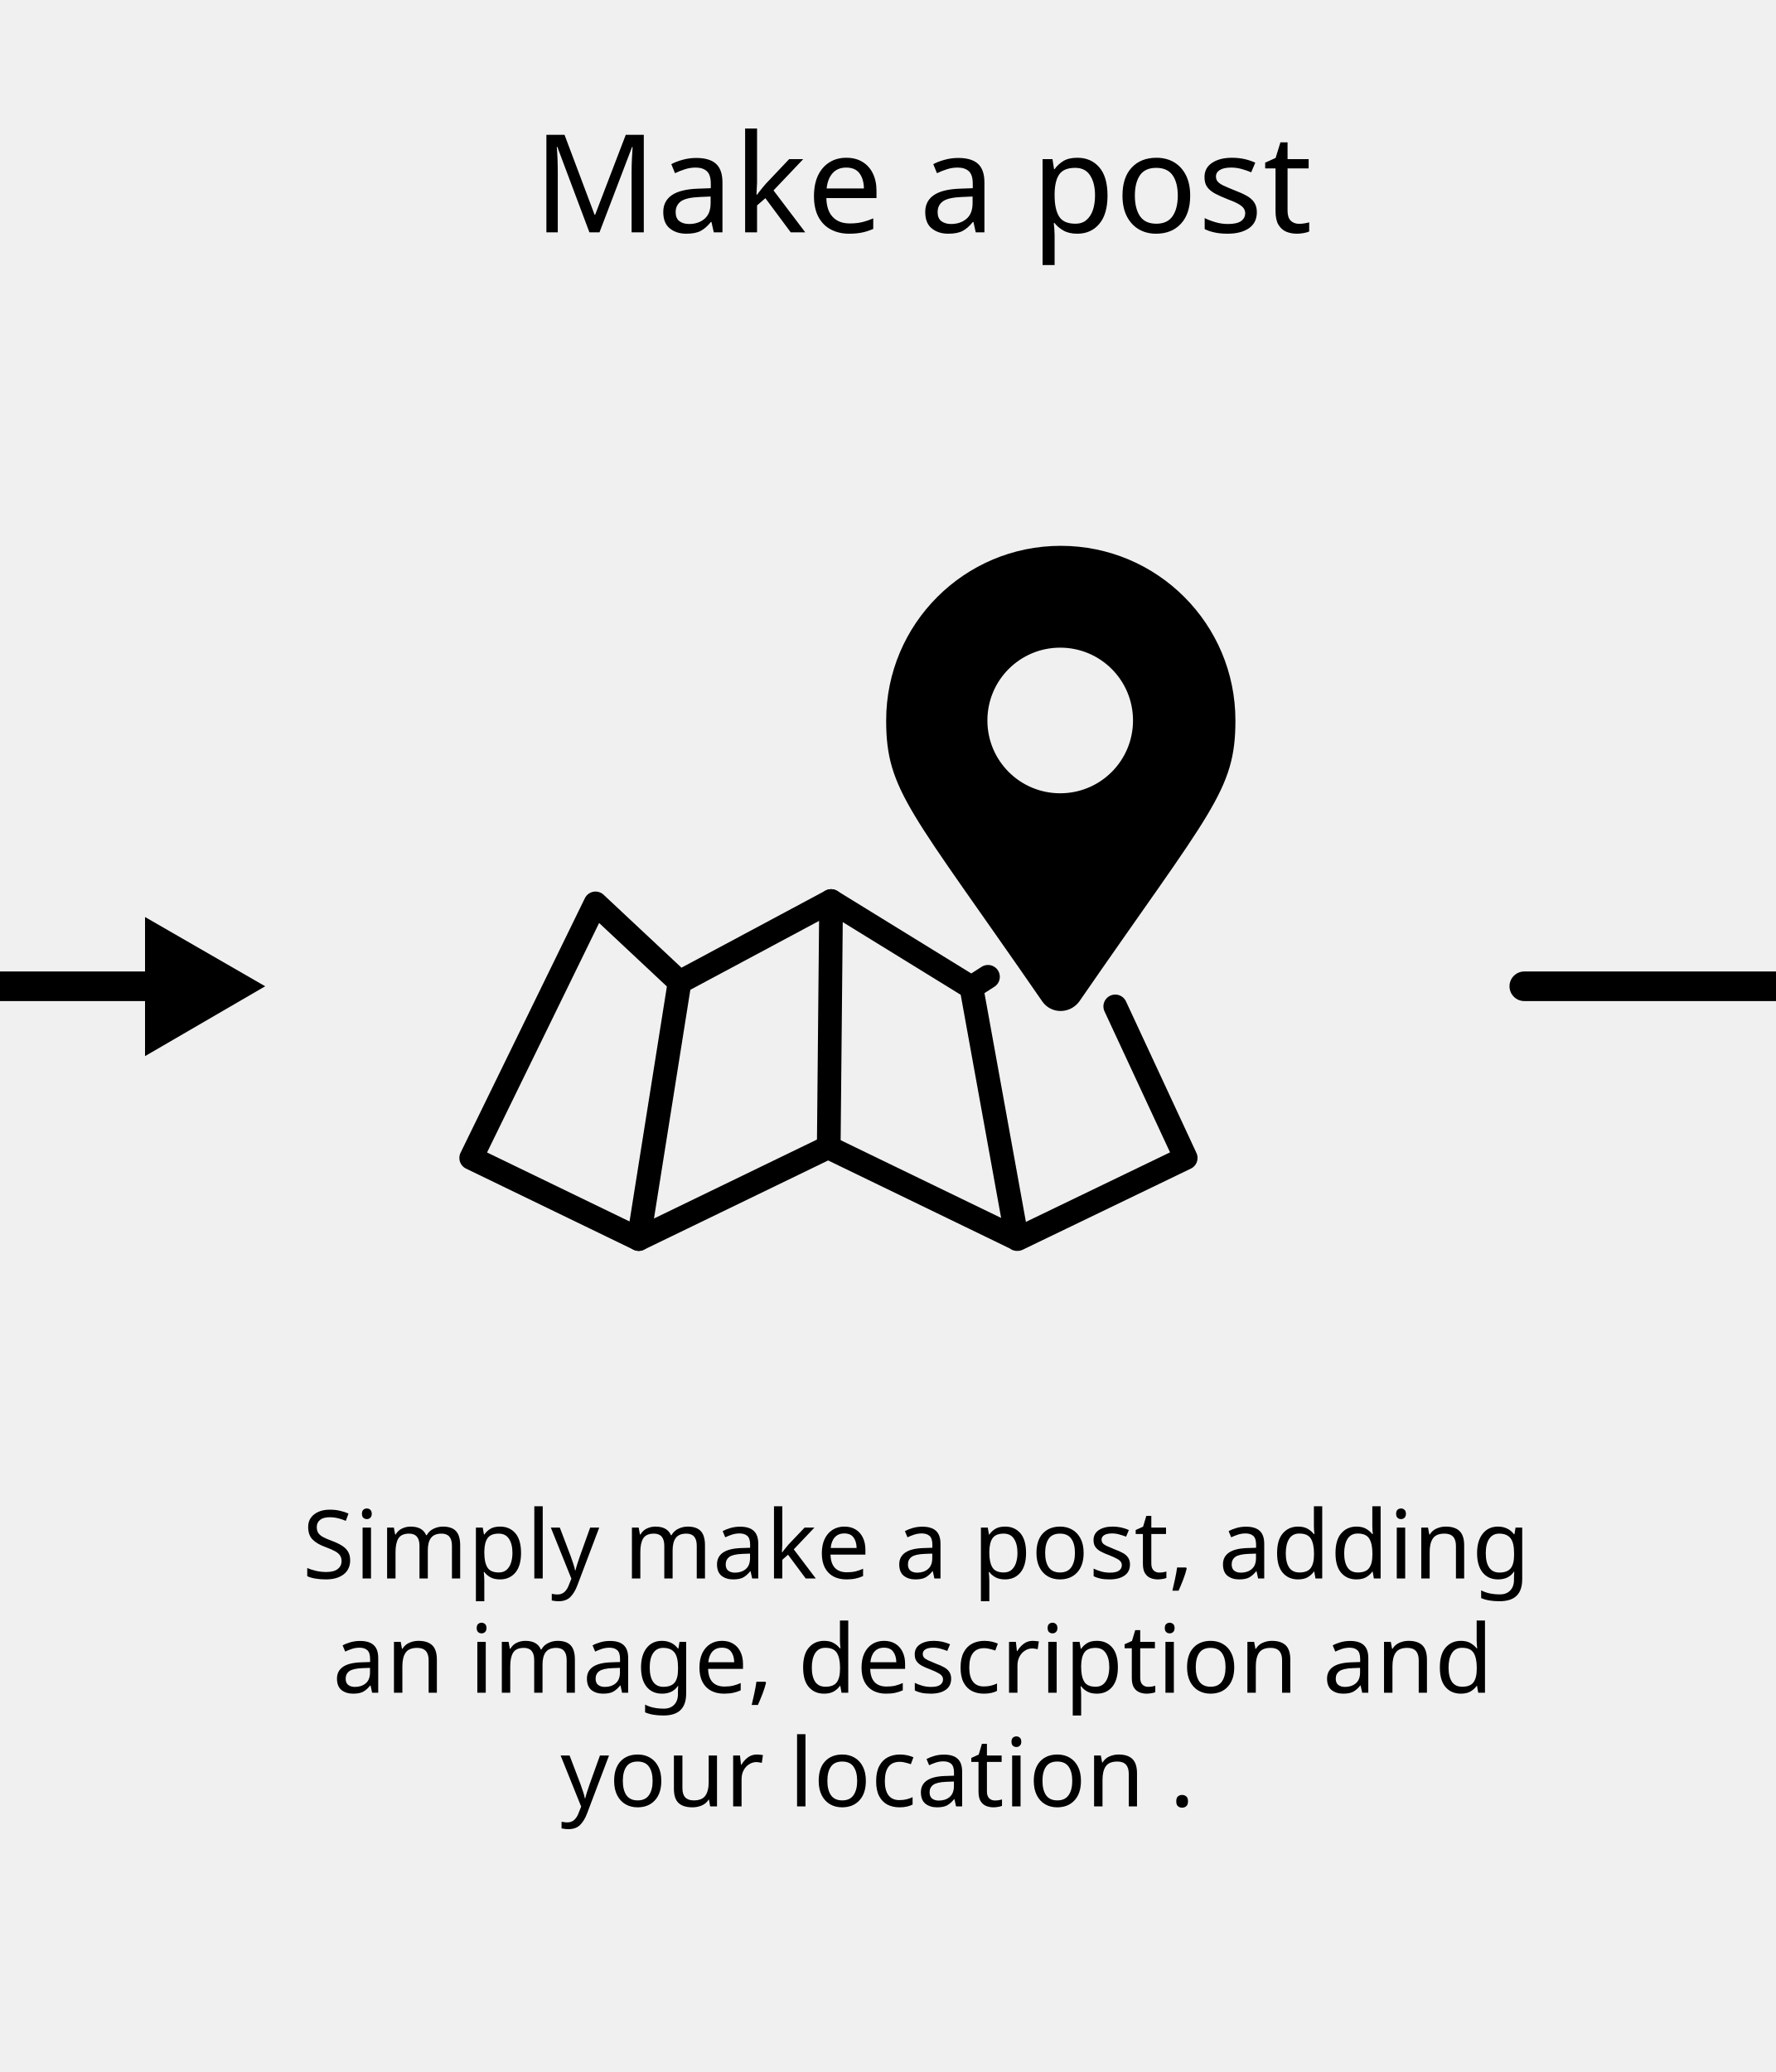
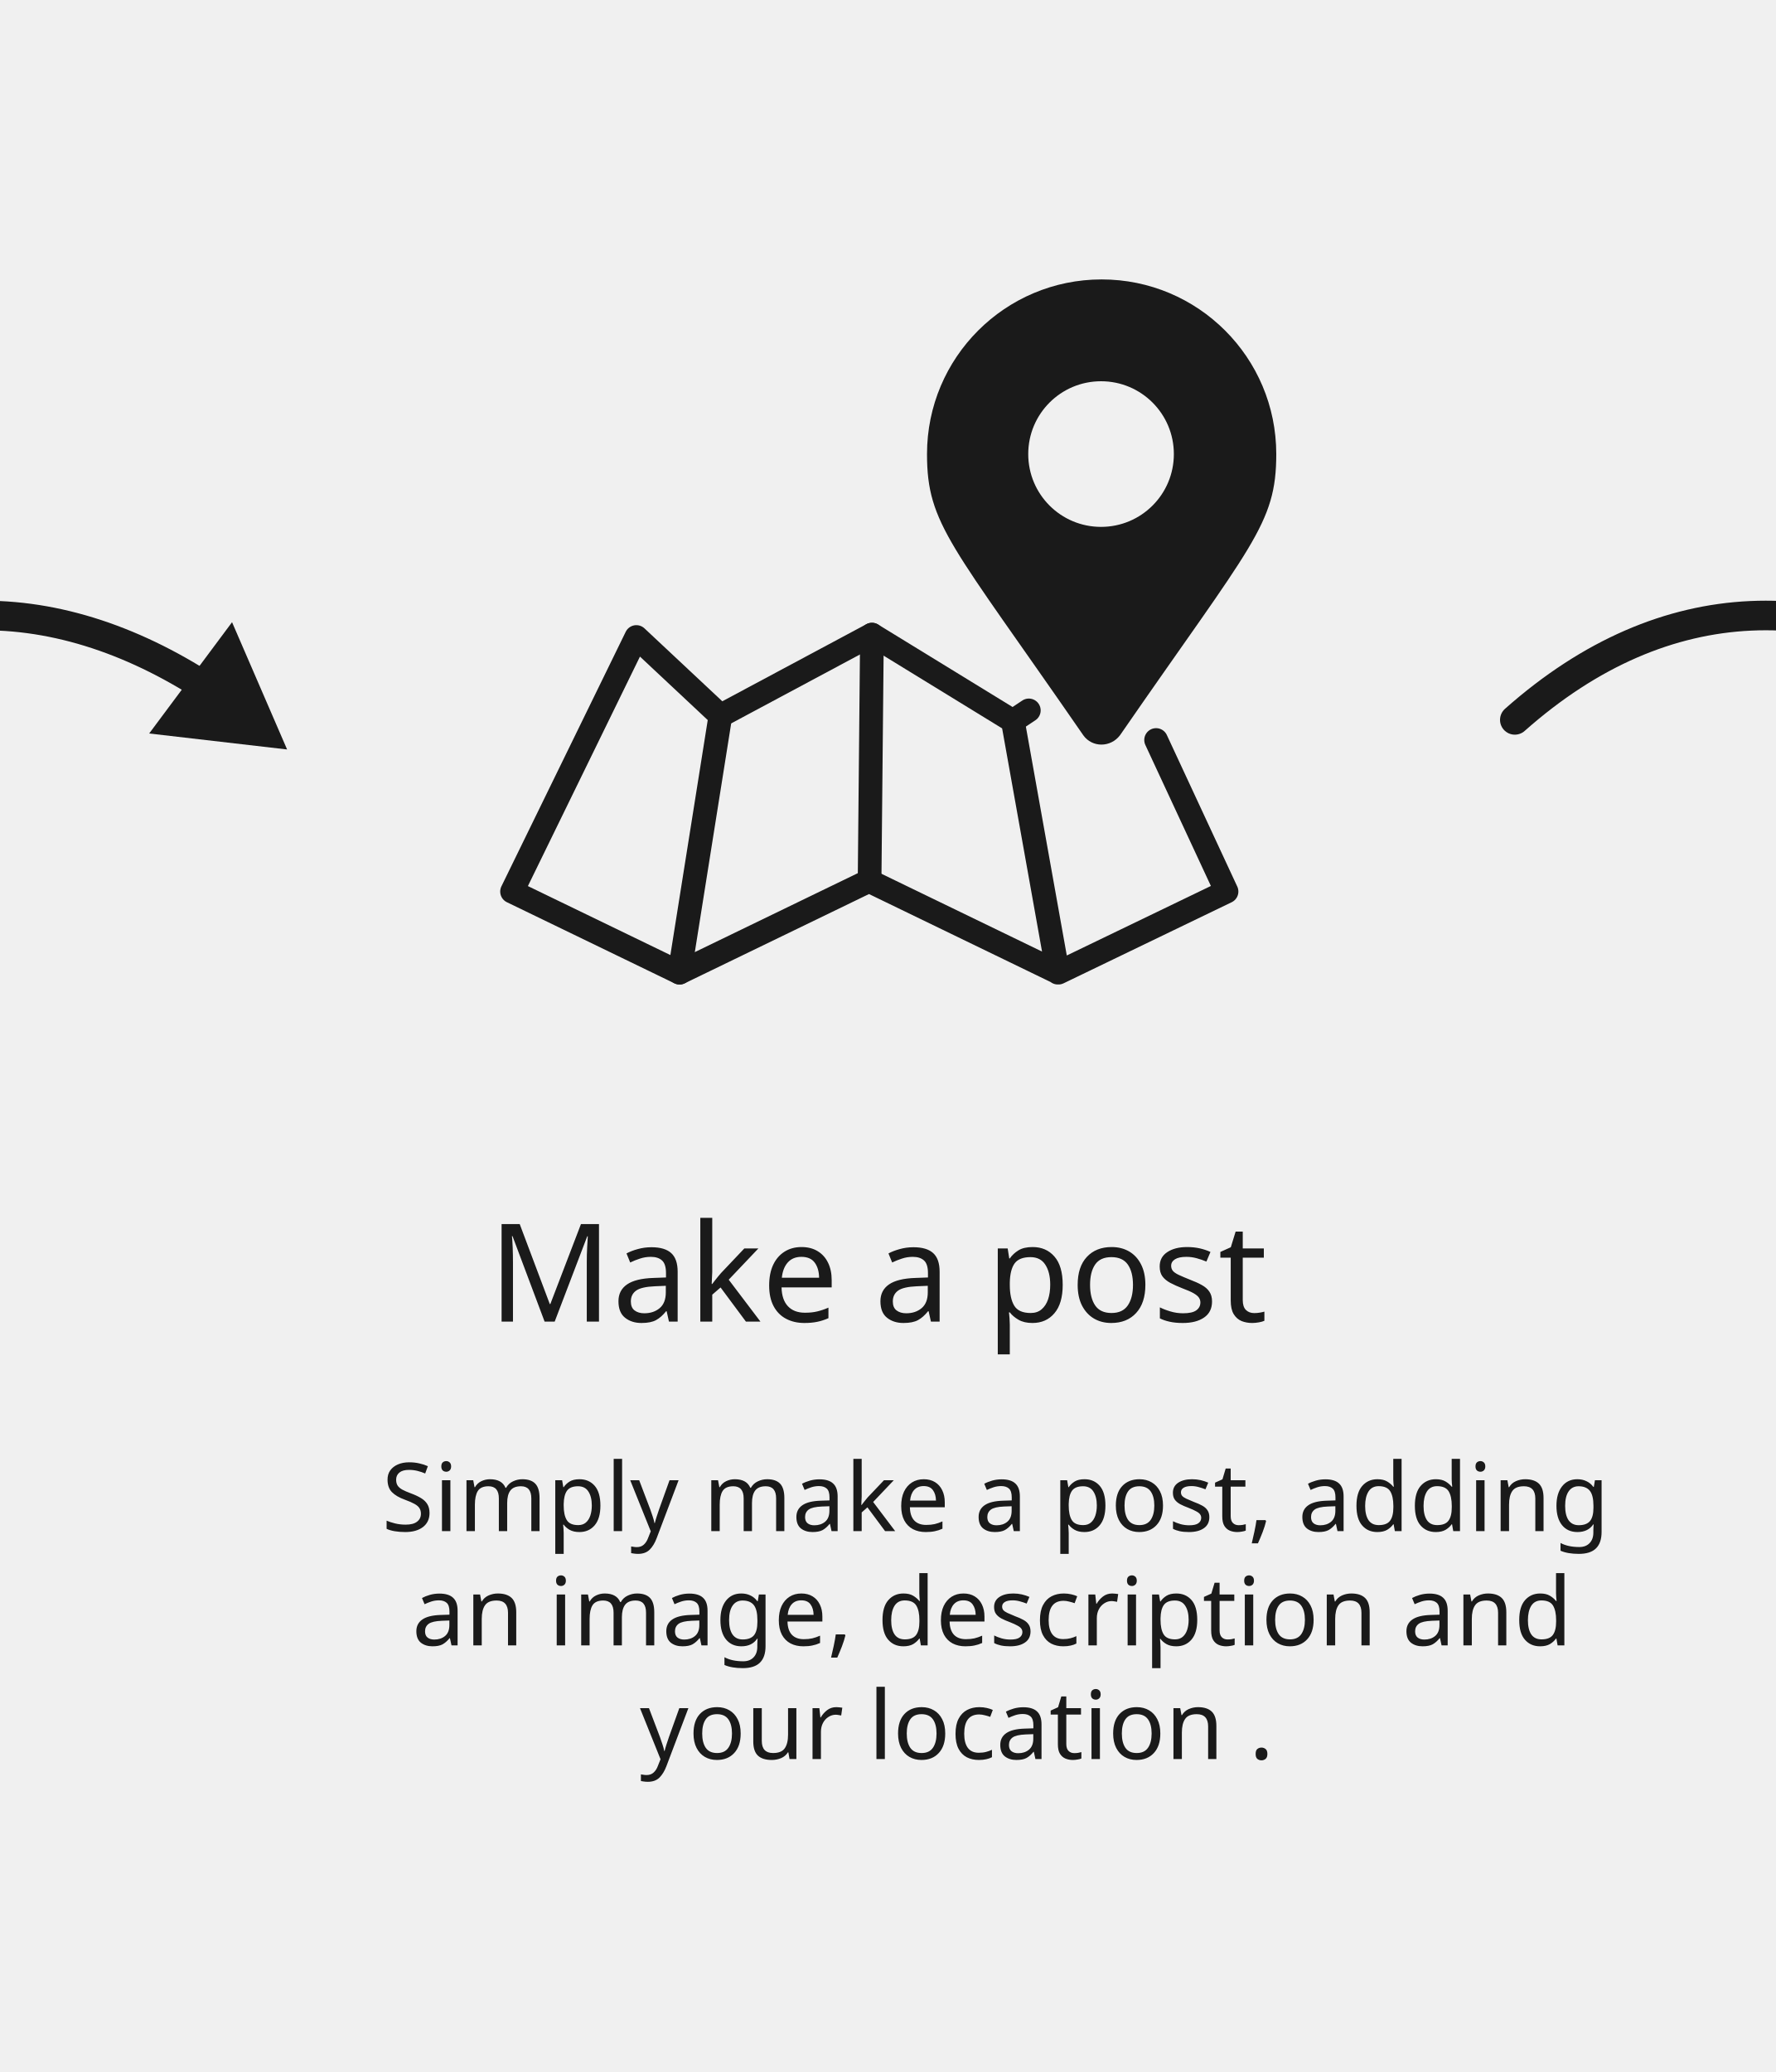
<svg xmlns="http://www.w3.org/2000/svg" version="1.1" x="0px" y="0px" viewBox="0 0 300 350" style="enable-background:new 0 0 300 350;" xml:space="preserve">
  <style type="text/css">
- 	.st0{fill:#FFCC33;}
- 	.st1{fill:#D9E021;}
- 	.st2{fill:#8CC63F;}
- 	.st3{fill:url(#SVGID_1_);}
- 	.st4{fill:url(#SVGID_2_);}
- 	.st5{fill:url(#SVGID_3_);}
- 	.st6{fill:url(#SVGID_4_);}
- 	.st7{fill:url(#SVGID_5_);}
- 	.st8{fill:#FEFEFE;}
- 	.st9{fill:url(#SVGID_6_);}
- 	.st10{fill:#669900;}
- 	.st11{fill:#EDEFFD;}
- 	.st12{fill:url(#SVGID_7_);}
- 	.st13{fill:url(#SVGID_8_);}
- 	.st14{fill:url(#SVGID_9_);}
- 	.st15{fill:url(#SVGID_10_);}
- 	.st16{fill:url(#SVGID_11_);}
- 	.st17{fill:url(#SVGID_12_);}
- 	.st18{fill:url(#SVGID_13_);}
- 	.st19{fill:url(#SVGID_14_);}
- 	.st20{fill:url(#SVGID_15_);}
- 	.st21{fill:url(#SVGID_16_);}
- 	.st22{fill:url(#SVGID_17_);}
- 	.st23{fill:url(#SVGID_18_);}
- 	.st24{fill:url(#SVGID_19_);}
- 	.st25{fill:url(#SVGID_20_);}
- 	.st26{fill:url(#SVGID_21_);}
- 	.st27{fill:url(#SVGID_22_);}
- 	.st28{fill:url(#SVGID_23_);}
- 	.st29{fill:url(#SVGID_24_);}
- 	.st30{fill:url(#SVGID_25_);}
- 	.st31{fill:url(#SVGID_26_);}
- 	.st32{fill:#7A88C2;}
- 	.st33{fill:#333349;}
- 	.st34{fill:#FDFDFD;}
- 	.st35{fill:#333333;}
- 	.st36{fill:none;stroke:#4D4D4D;stroke-width:4;stroke-linecap:round;stroke-linejoin:round;stroke-miterlimit:10;}
- 	.st37{fill:#FFFFFF;}
- 	.st38{fill:none;stroke:#000000;stroke-width:5;stroke-linecap:round;stroke-miterlimit:10;}
- 	.st39{opacity:0.44;fill:#FFFFFF;stroke:#000000;stroke-width:0.5;stroke-miterlimit:10;}
- 	.st40{stroke:#000000;stroke-width:4;stroke-linecap:round;stroke-linejoin:round;stroke-miterlimit:10;}
+ 	.st0{fill:#99CC33;}
+ 	.st1{fill:#9DDD48;}
+ 	.st2{fill:#D9E021;}
+ 	.st3{fill:#8CC63F;}
+ 	.st4{fill:url(#SVGID_1_);}
+ 	.st5{fill:url(#SVGID_2_);}
+ 	.st6{fill:url(#SVGID_3_);}
+ 	.st7{fill:url(#SVGID_4_);}
+ 	.st8{fill:url(#SVGID_5_);}
+ 	.st9{fill:#FEFEFE;}
+ 	.st10{fill:url(#SVGID_6_);}
+ 	.st11{fill:#669900;}
+ 	.st12{fill:#EDEFFD;}
+ 	.st13{fill:url(#SVGID_7_);}
+ 	.st14{fill:url(#SVGID_8_);}
+ 	.st15{fill:url(#SVGID_9_);}
+ 	.st16{fill:url(#SVGID_10_);}
+ 	.st17{fill:url(#SVGID_11_);}
+ 	.st18{fill:url(#SVGID_12_);}
+ 	.st19{fill:url(#SVGID_13_);}
+ 	.st20{fill:url(#SVGID_14_);}
+ 	.st21{fill:url(#SVGID_15_);}
+ 	.st22{fill:url(#SVGID_16_);}
+ 	.st23{fill:url(#SVGID_17_);}
+ 	.st24{fill:url(#SVGID_18_);}
+ 	.st25{fill:url(#SVGID_19_);}
+ 	.st26{fill:url(#SVGID_20_);}
+ 	.st27{fill:url(#SVGID_21_);}
+ 	.st28{fill:url(#SVGID_22_);}
+ 	.st29{fill:url(#SVGID_23_);}
+ 	.st30{fill:url(#SVGID_24_);}
+ 	.st31{fill:url(#SVGID_25_);}
+ 	.st32{fill:url(#SVGID_26_);}
+ 	.st33{fill:#7A88C2;}
+ 	.st34{fill:#333349;}
+ 	.st35{fill:#FDFDFD;}
+ 	.st36{fill:#333333;}
+ 	.st37{fill:none;stroke:#4D4D4D;stroke-width:4;stroke-linecap:round;stroke-linejoin:round;stroke-miterlimit:10;}
+ 	.st38{fill:none;stroke:#1A1A1A;stroke-width:5;stroke-linecap:round;stroke-miterlimit:10;}
+ 	.st39{fill:#1A1A1A;}
+ 	.st40{opacity:0.44;fill:#FFFFFF;stroke:#000000;stroke-width:0.5;stroke-miterlimit:10;}
	.st41{fill:none;}
	.st42{font-family:'CirceRounded-Bold';}
	.st43{font-size:23.061px;}
	.st44{font-family:'CirceRounded-Light';}
	.st45{font-size:16.042px;}
- 	.st46{fill:none;stroke:#000000;stroke-width:4;stroke-linecap:round;stroke-linejoin:round;stroke-miterlimit:10;}
+ 	.st46{fill:none;stroke:#1A1A1A;stroke-width:4;stroke-linecap:round;stroke-linejoin:round;stroke-miterlimit:10;}
+ 	.st47{stroke:#000000;stroke-width:4;stroke-linecap:round;stroke-linejoin:round;stroke-miterlimit:10;}
+ 	.st48{fill:none;stroke:#000000;stroke-width:4;stroke-linecap:round;stroke-linejoin:round;stroke-miterlimit:10;}
+ 	.st49{fill:#1A1A1A;stroke:#000000;stroke-width:4;stroke-linecap:round;stroke-linejoin:round;stroke-miterlimit:10;}
</style>
  <g id="Layer_1">
    <g>
      <g>
-         <line class="st38" x1="-45.1" y1="166.6" x2="27.9" y2="166.6" />
+         <path class="st38" d="M-45.1,121.6c25.6-22.7,53.9-22.4,80.2-5.3" />
        <g>
-           <polygon points="24.5,178.4 44.8,166.6 24.5,154.9     " />
+           <polygon class="st39" points="25.2,123.9 48.5,126.6 39.2,105.1     " />
        </g>
      </g>
    </g>
    <g>
      <g>
-         <line class="st38" x1="257.5" y1="166.6" x2="325.1" y2="166.6" />
+         <path class="st38" d="M255.9,121.6c25.6-22.7,53.9-22.4,80.2-5.3" />
      </g>
    </g>
  </g>
  <g id="Layer_2">
</g>
  <g id="Layer_3">
</g>
  <g id="Layer_4">
-     <rect x="34.1" y="23.1" class="st41" width="231.6" height="32" />
-     <text transform="matrix(1 0 0 1 90.0692 39.2432)" class="st42 st43">Make a post</text>
-     <rect x="49.8" y="255.4" class="st41" width="187.5" height="121.6" />
-     <text transform="matrix(1 0 0 1 51.0897 266.6353)">
-       <tspan x="0" y="0" class="st44 st45">Simply make a post, adding </tspan>
-       <tspan x="5.1" y="19.3" class="st44 st45">an image, description and </tspan>
-       <tspan x="43.6" y="38.5" class="st44 st45">your location .</tspan>
+     <rect x="42.2" y="207.1" class="st41" width="231.6" height="32" />
+     <text transform="matrix(1 0 0 1 82.4999 223.2431)" class="st39 st42 st43">Make a post</text>
+     <rect x="63.2" y="247.4" class="st41" width="187.5" height="121.6" />
+     <text transform="matrix(1 0 0 1 64.498 258.6353)">
+       <tspan x="0" y="0" class="st39 st44 st45">Simply make a post, adding </tspan>
+       <tspan x="5.1" y="19.3" class="st39 st44 st45">an image, description and </tspan>
+       <tspan x="43.6" y="38.5" class="st39 st44 st45">your location .</tspan>
    </text>
-     <path d="M176.1,169.2c-22.3-32.3-26.4-35.6-26.4-47.5c0-16.3,13.2-29.5,29.5-29.5s29.5,13.2,29.5,29.5c0,11.9-4.1,15.2-26.4,47.5   C180.7,171.3,177.6,171.3,176.1,169.2L176.1,169.2z M179.1,134c6.8,0,12.3-5.5,12.3-12.3c0-6.8-5.5-12.3-12.3-12.3   c-6.8,0-12.3,5.5-12.3,12.3C166.8,128.5,172.3,134,179.1,134z" />
-     <line class="st46" x1="140" y1="193.8" x2="140.4" y2="152.2" />
-     <line class="st46" x1="107.9" y1="209.3" x2="114.8" y2="165.9" />
-     <polyline class="st46" points="188.4,170 200.3,195.6 171.9,209.3 139.9,193.8 107.9,209.3 79.6,195.6 100.6,152.6 114.8,165.9    140.4,152.2 164.1,166.8 171.8,209.3  " />
-     <line class="st46" x1="164.1" y1="166.8" x2="166.9" y2="165" />
+     <g>
+       <path class="st39" d="M183,124.2c-22.3-32.3-26.4-35.6-26.4-47.5c0-16.3,13.2-29.5,29.5-29.5s29.5,13.2,29.5,29.5    c0,11.9-4.1,15.2-26.4,47.5C187.6,126.3,184.5,126.3,183,124.2L183,124.2z M186,89c6.8,0,12.3-5.5,12.3-12.3s-5.5-12.3-12.3-12.3    c-6.8,0-12.3,5.5-12.3,12.3S179.2,89,186,89z" />
+       <line class="st46" x1="146.9" y1="148.8" x2="147.3" y2="107.2" />
+       <line class="st46" x1="114.8" y1="164.3" x2="121.7" y2="120.9" />
+       <polyline class="st46" points="195.3,125 207.2,150.6 178.8,164.3 146.8,148.8 114.8,164.3 86.5,150.6 107.5,107.6 121.7,120.9     147.3,107.2 171.1,121.8 178.7,164.3   " />
+       <line class="st46" x1="171.1" y1="121.8" x2="173.8" y2="120" />
+     </g>
  </g>
</svg>
